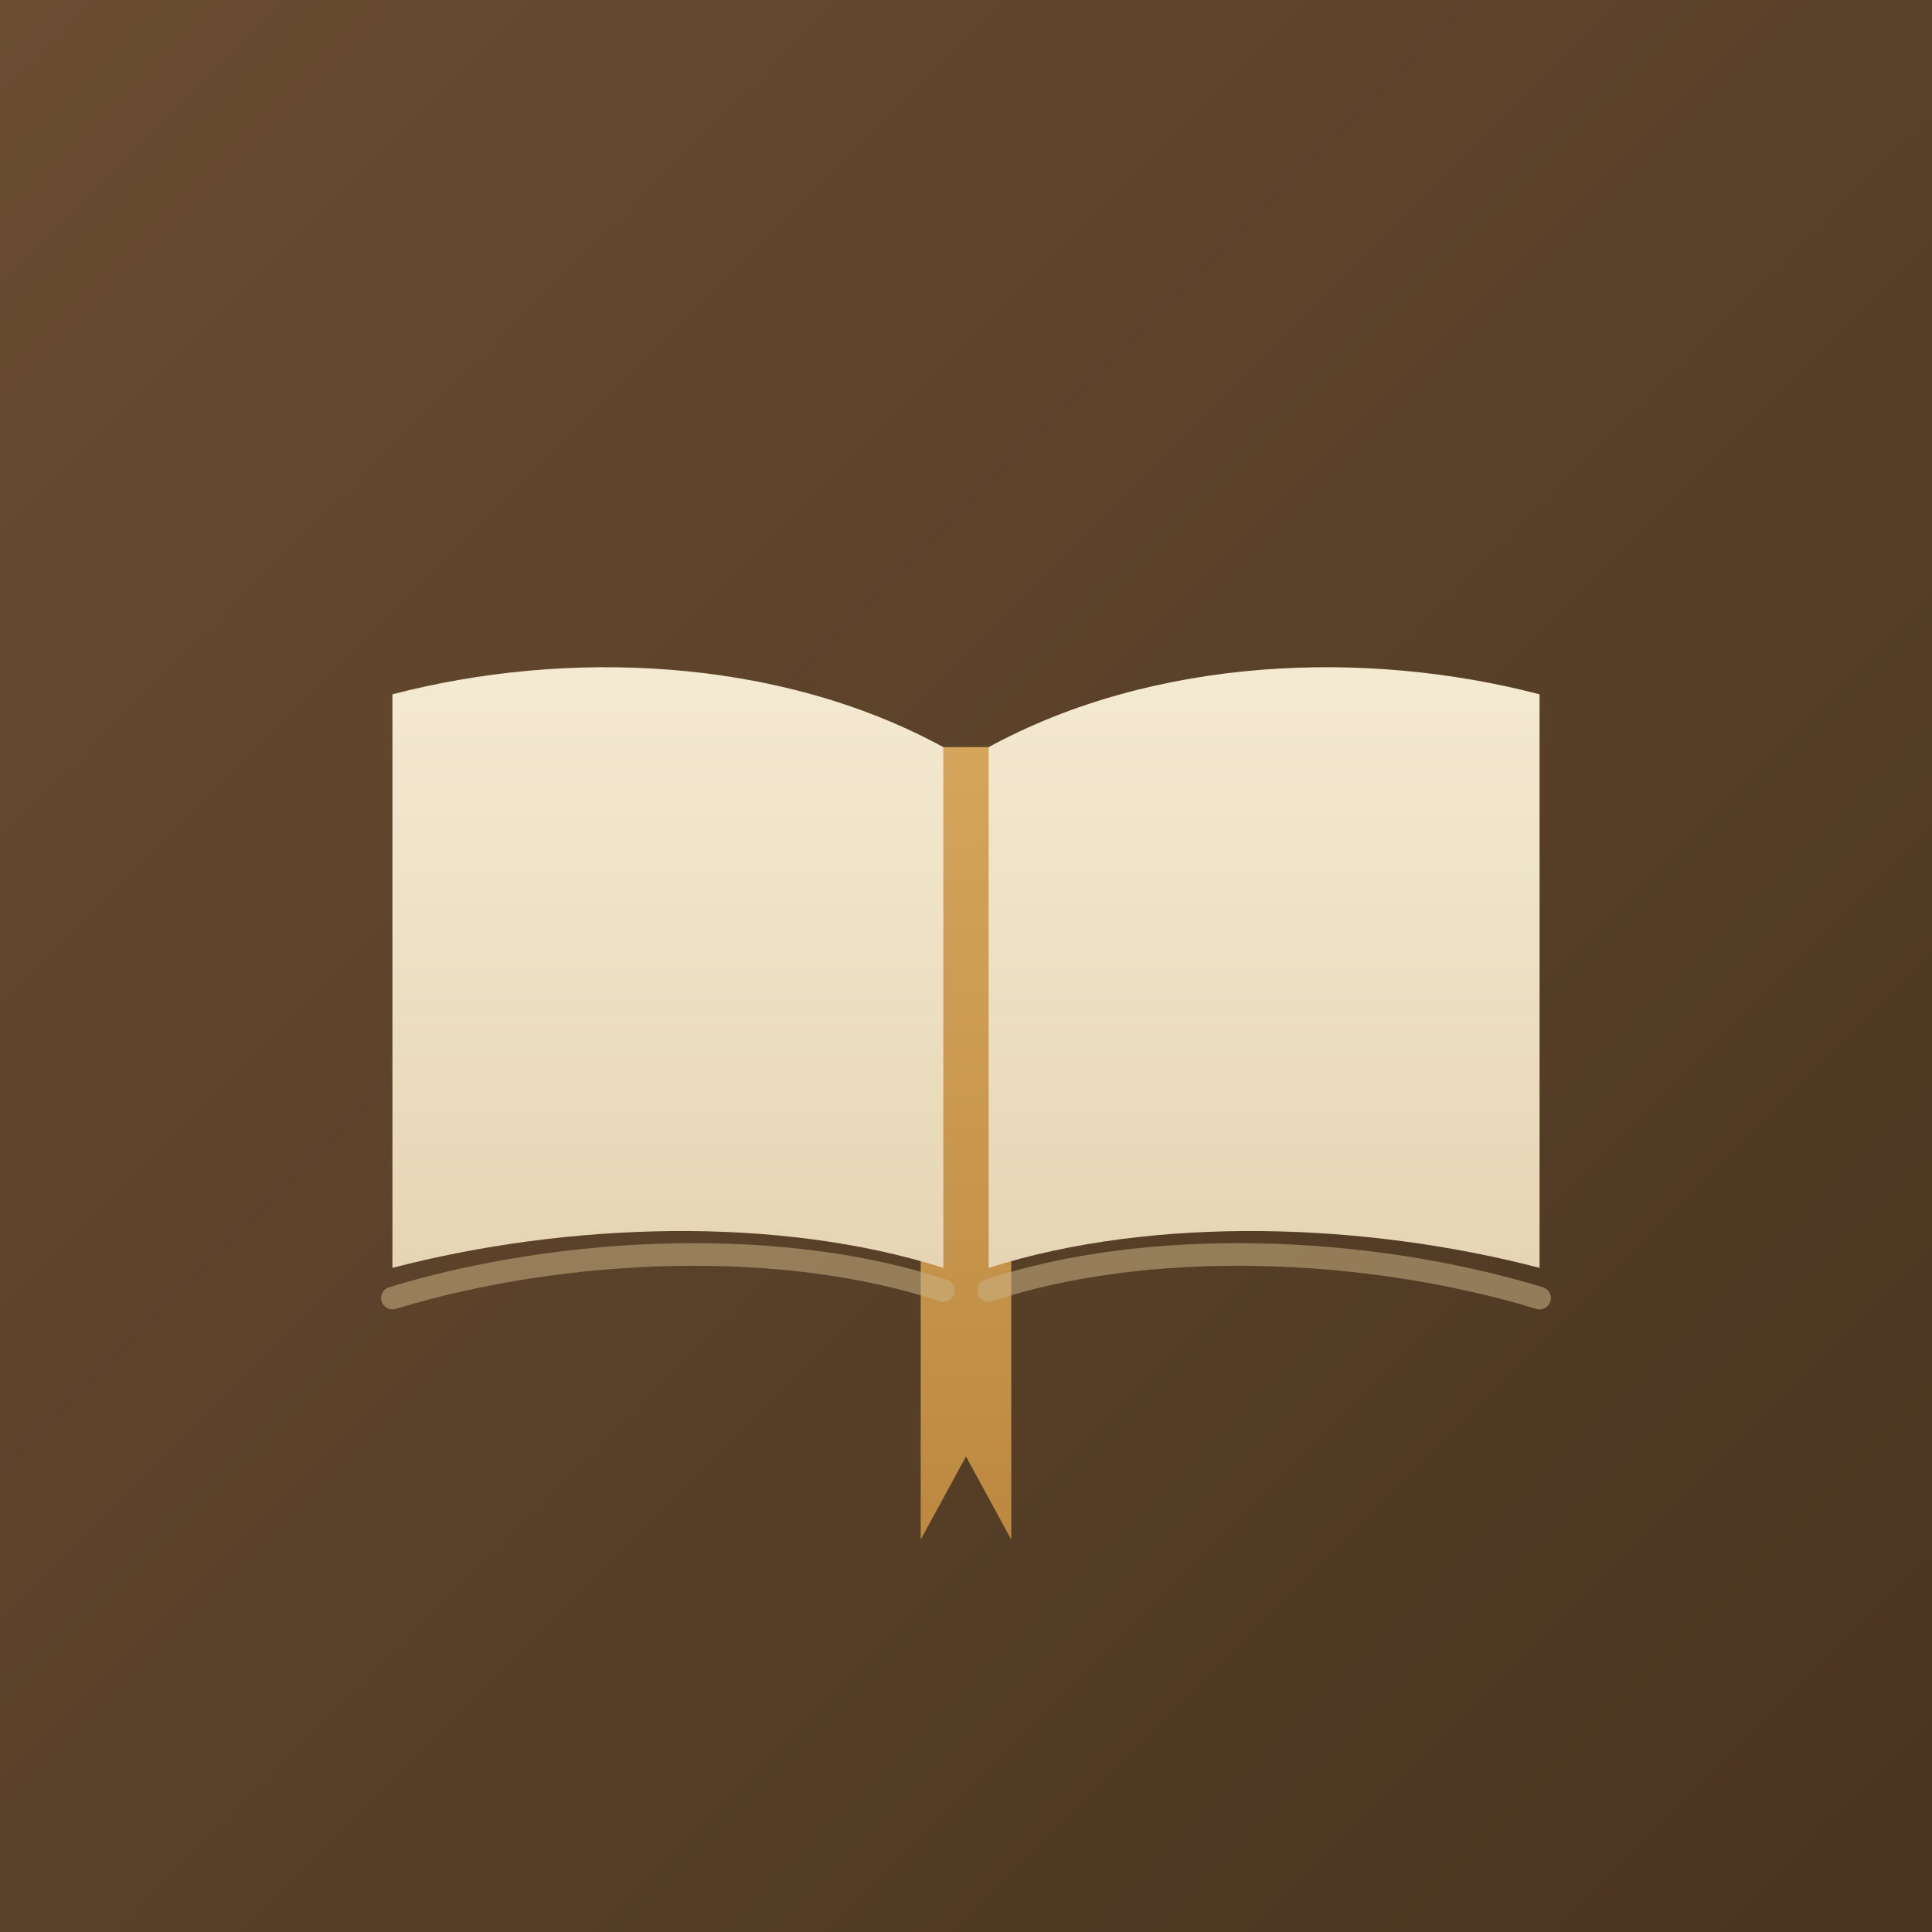
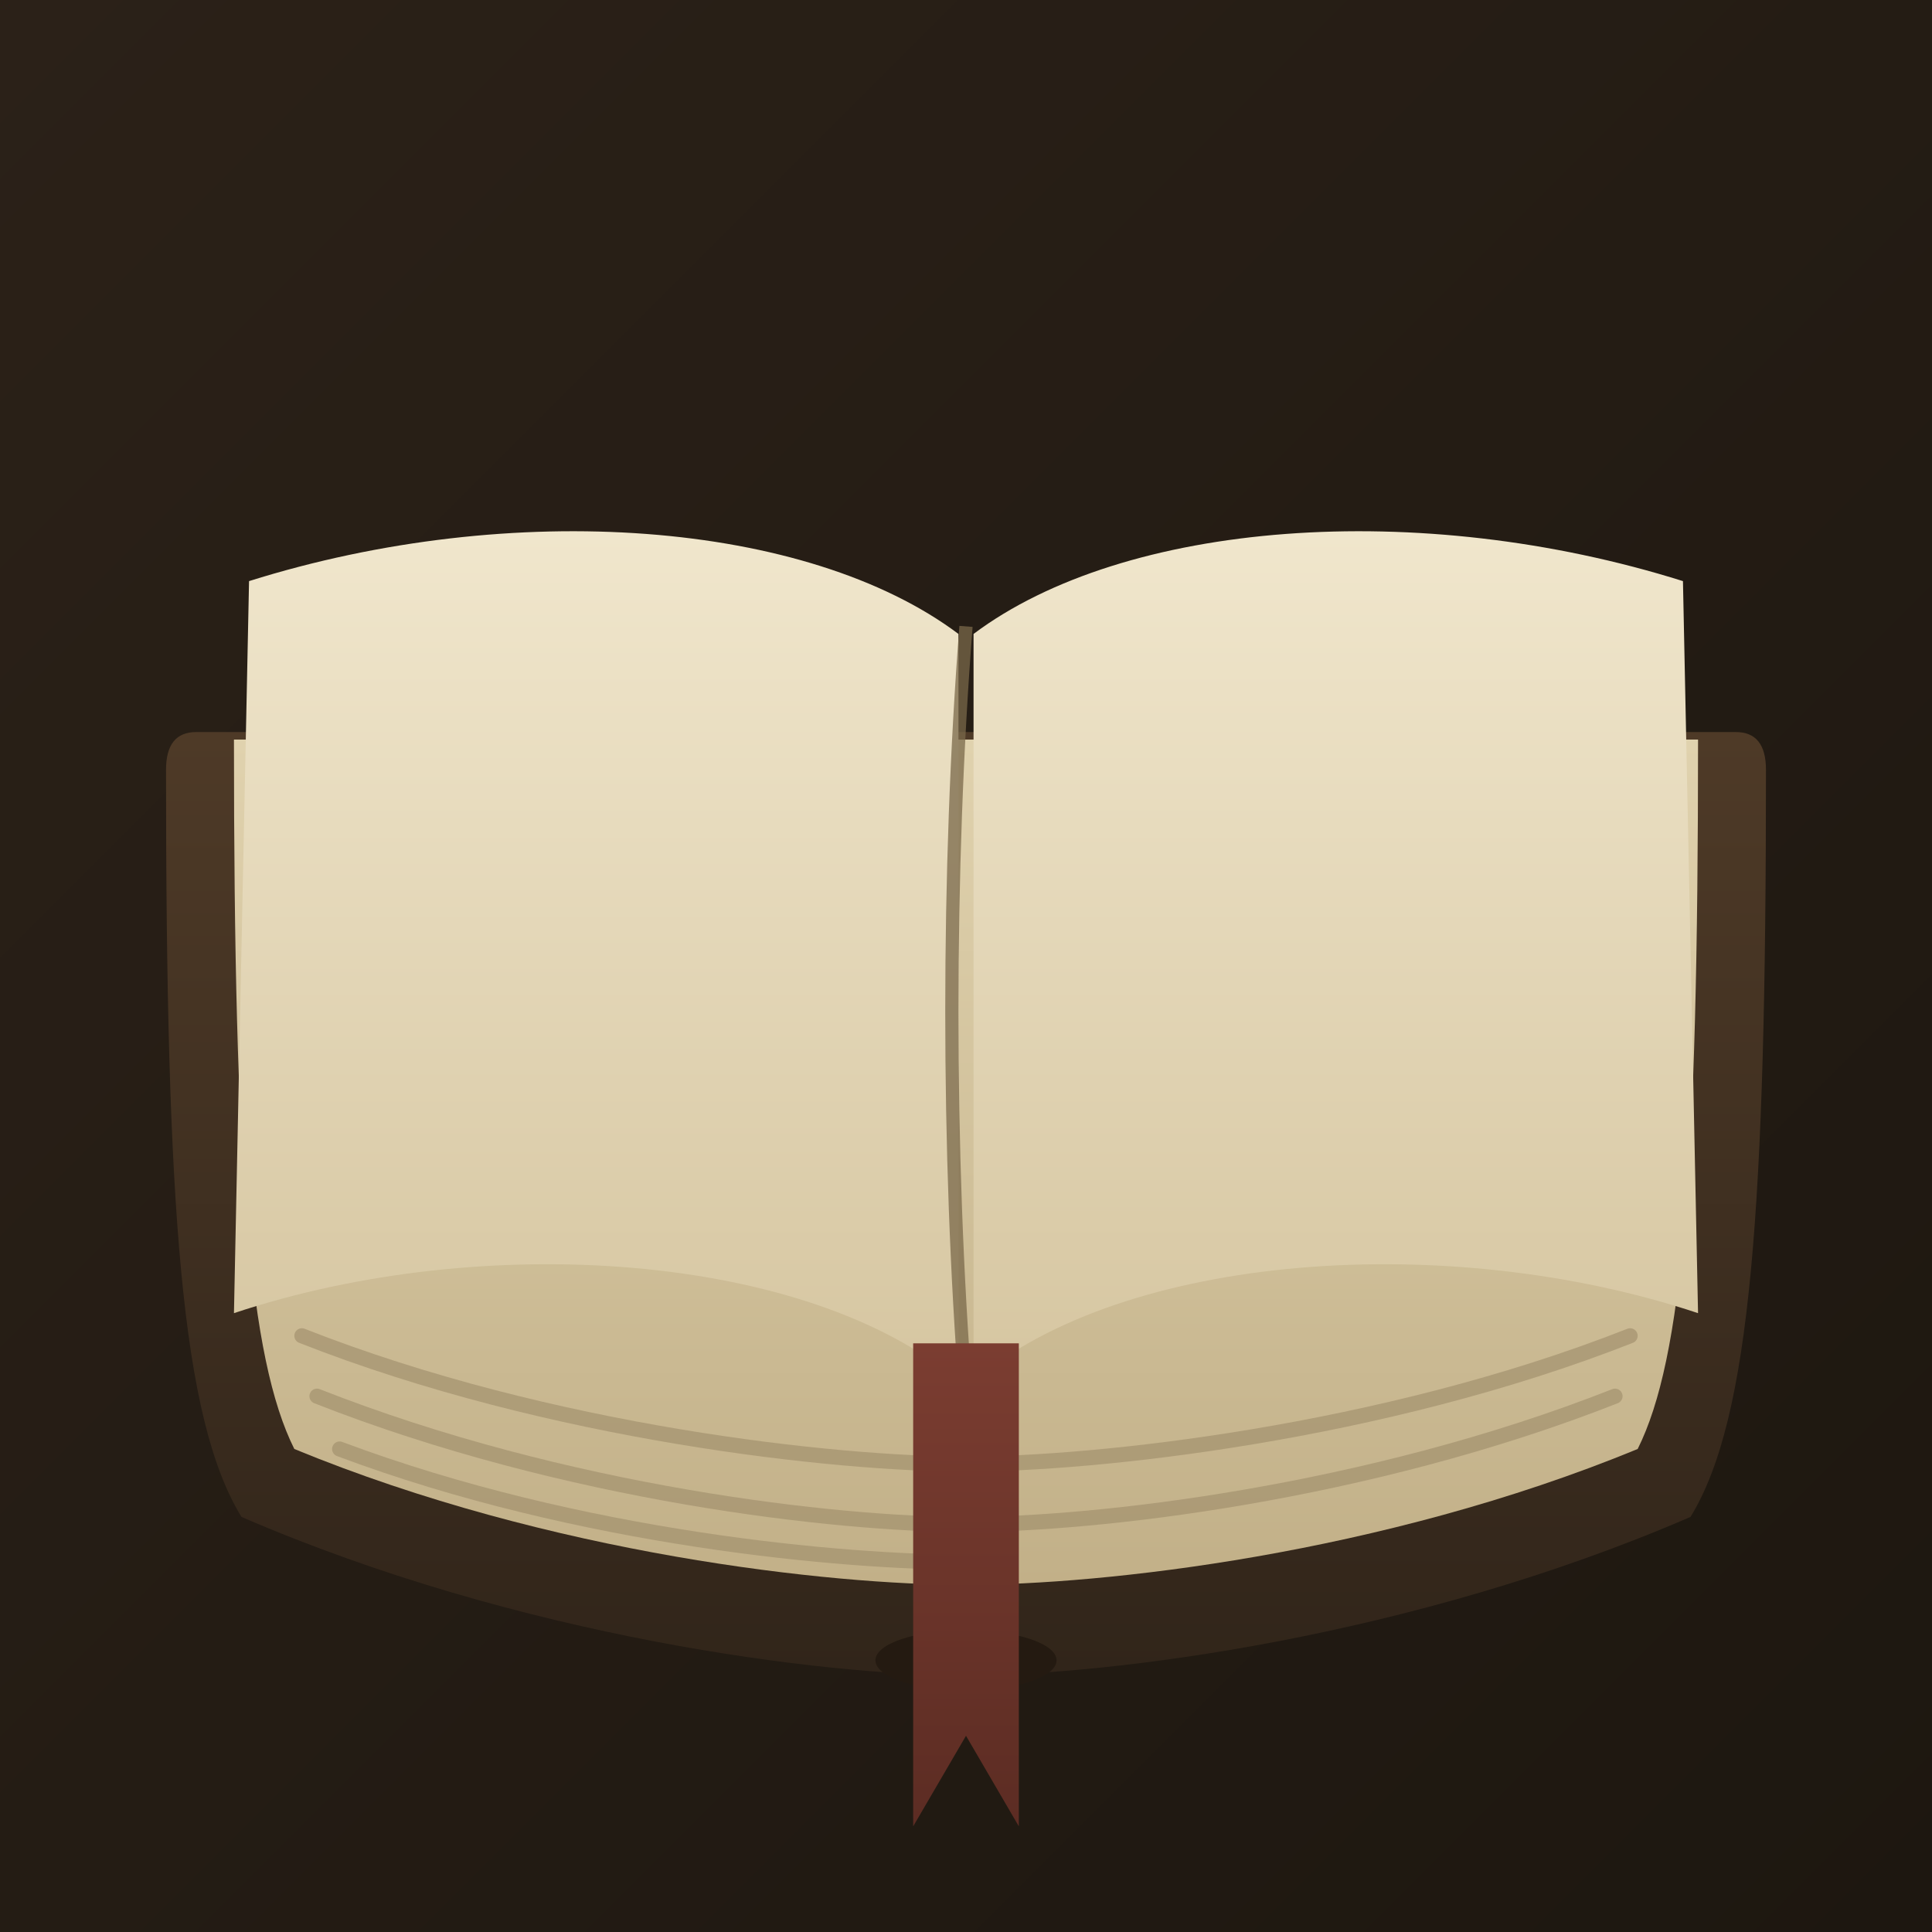
<svg xmlns="http://www.w3.org/2000/svg" width="512" height="512" viewBox="0 0 512 512">
  <defs>
    <linearGradient id="tile" x1="0" y1="0" x2="1" y2="1">
-       <stop offset="0" stop-color="#6a4d31" />
-       <stop offset="1" stop-color="#493420" />
+       <stop offset="0" stop-color="#2b2118" />
+       <stop offset="1" stop-color="#1d1710" />
+     </linearGradient>
+     <linearGradient id="leather" x1="0" y1="0" x2="0" y2="1">
+       <stop offset="0" stop-color="#4e3a27" />
+       <stop offset="1" stop-color="#31251a" />
+     </linearGradient>
+     <linearGradient id="stack" x1="0" y1="0" x2="0" y2="1">
+       <stop offset="0" stop-color="#e0d2ae" />
+       <stop offset="1" stop-color="#c2b088" />
    </linearGradient>
    <linearGradient id="page" x1="0" y1="0" x2="0" y2="1">
-       <stop offset="0" stop-color="#f4ead2" />
-       <stop offset="1" stop-color="#e6d5b4" />
+       <stop offset="0" stop-color="#f0e6cc" />
+       <stop offset="1" stop-color="#d6c6a1" />
    </linearGradient>
    <linearGradient id="ribbon" x1="0" y1="0" x2="0" y2="1">
-       <stop offset="0" stop-color="#d5a55c" />
-       <stop offset="1" stop-color="#bd8940" />
+       <stop offset="0" stop-color="#7b3d31" />
+       <stop offset="1" stop-color="#5c2c23" />
    </linearGradient>
  </defs>
  <rect width="512" height="512" fill="url(#tile)" />
-   <path d="M244 198 H268 V408 L256 386 L244 408 Z" fill="url(#ribbon)" />
-   <g fill="none" stroke="#c9b184" stroke-width="6" stroke-linecap="round" opacity="0.55">
-     <path d="M104 344 C 150 330, 208 328, 250 342" />
-     <path d="M408 344 C 362 330, 304 328, 262 342" />
+   <path d="M 44 204 Q 44 194 52 194 L 460 194 Q 468 194 468 204            C 468 320 464 376 448 402 C 374 434 294 444 256 444            C 218 444 138 434 64 402 C 48 376 44 320 44 204 Z" fill="url(#leather)" />
+   <ellipse cx="256" cy="440" rx="24" ry="8" fill="#241a11" />
+   <path d="M 62 196 C 62 310 66 360 78 384 C 146 412 220 420 256 420            C 292 420 366 412 434 384 C 446 360 450 310 450 196 Z" fill="url(#stack)" />
+   <g fill="none" stroke="#a3916e" stroke-width="4" stroke-linecap="round" opacity="0.7">
+     <path d="M 84 370 C 150 396 222 404 256 404 C 290 404 362 396 428 370" />
+     <path d="M 80 354 C 146 380 222 388 256 388 C 290 388 366 380 432 354" />
+     <path d="M 90 384 C 154 408 224 414 256 414" />
  </g>
-   <path d="M250 198 C 206 174, 150 172, 104 184 L 104 336 C 150 324, 206 322, 250 336 Z" fill="url(#page)" />
-   <path d="M262 198 C 306 174, 362 172, 408 184 L 408 336 C 362 324, 306 322, 262 336 Z" fill="url(#page)" />
+   <path d="M 254 168 C 214 138 136 132 66 154 L 62 348            C 128 326 214 332 254 366 Z" fill="url(#page)" />
+   <path d="M 258 168 C 298 138 376 132 446 154 L 450 348            C 384 326 298 332 258 366 Z" fill="url(#page)" />
+   <path d="M 256 166 C 251 230 251 306 256 370" fill="none" stroke="#7a684a" stroke-width="3.5" opacity="0.75" />
+   <path d="M 242 356 L 270 356 L 270 484 L 256 460 L 242 484 Z" fill="url(#ribbon)" />
</svg>
